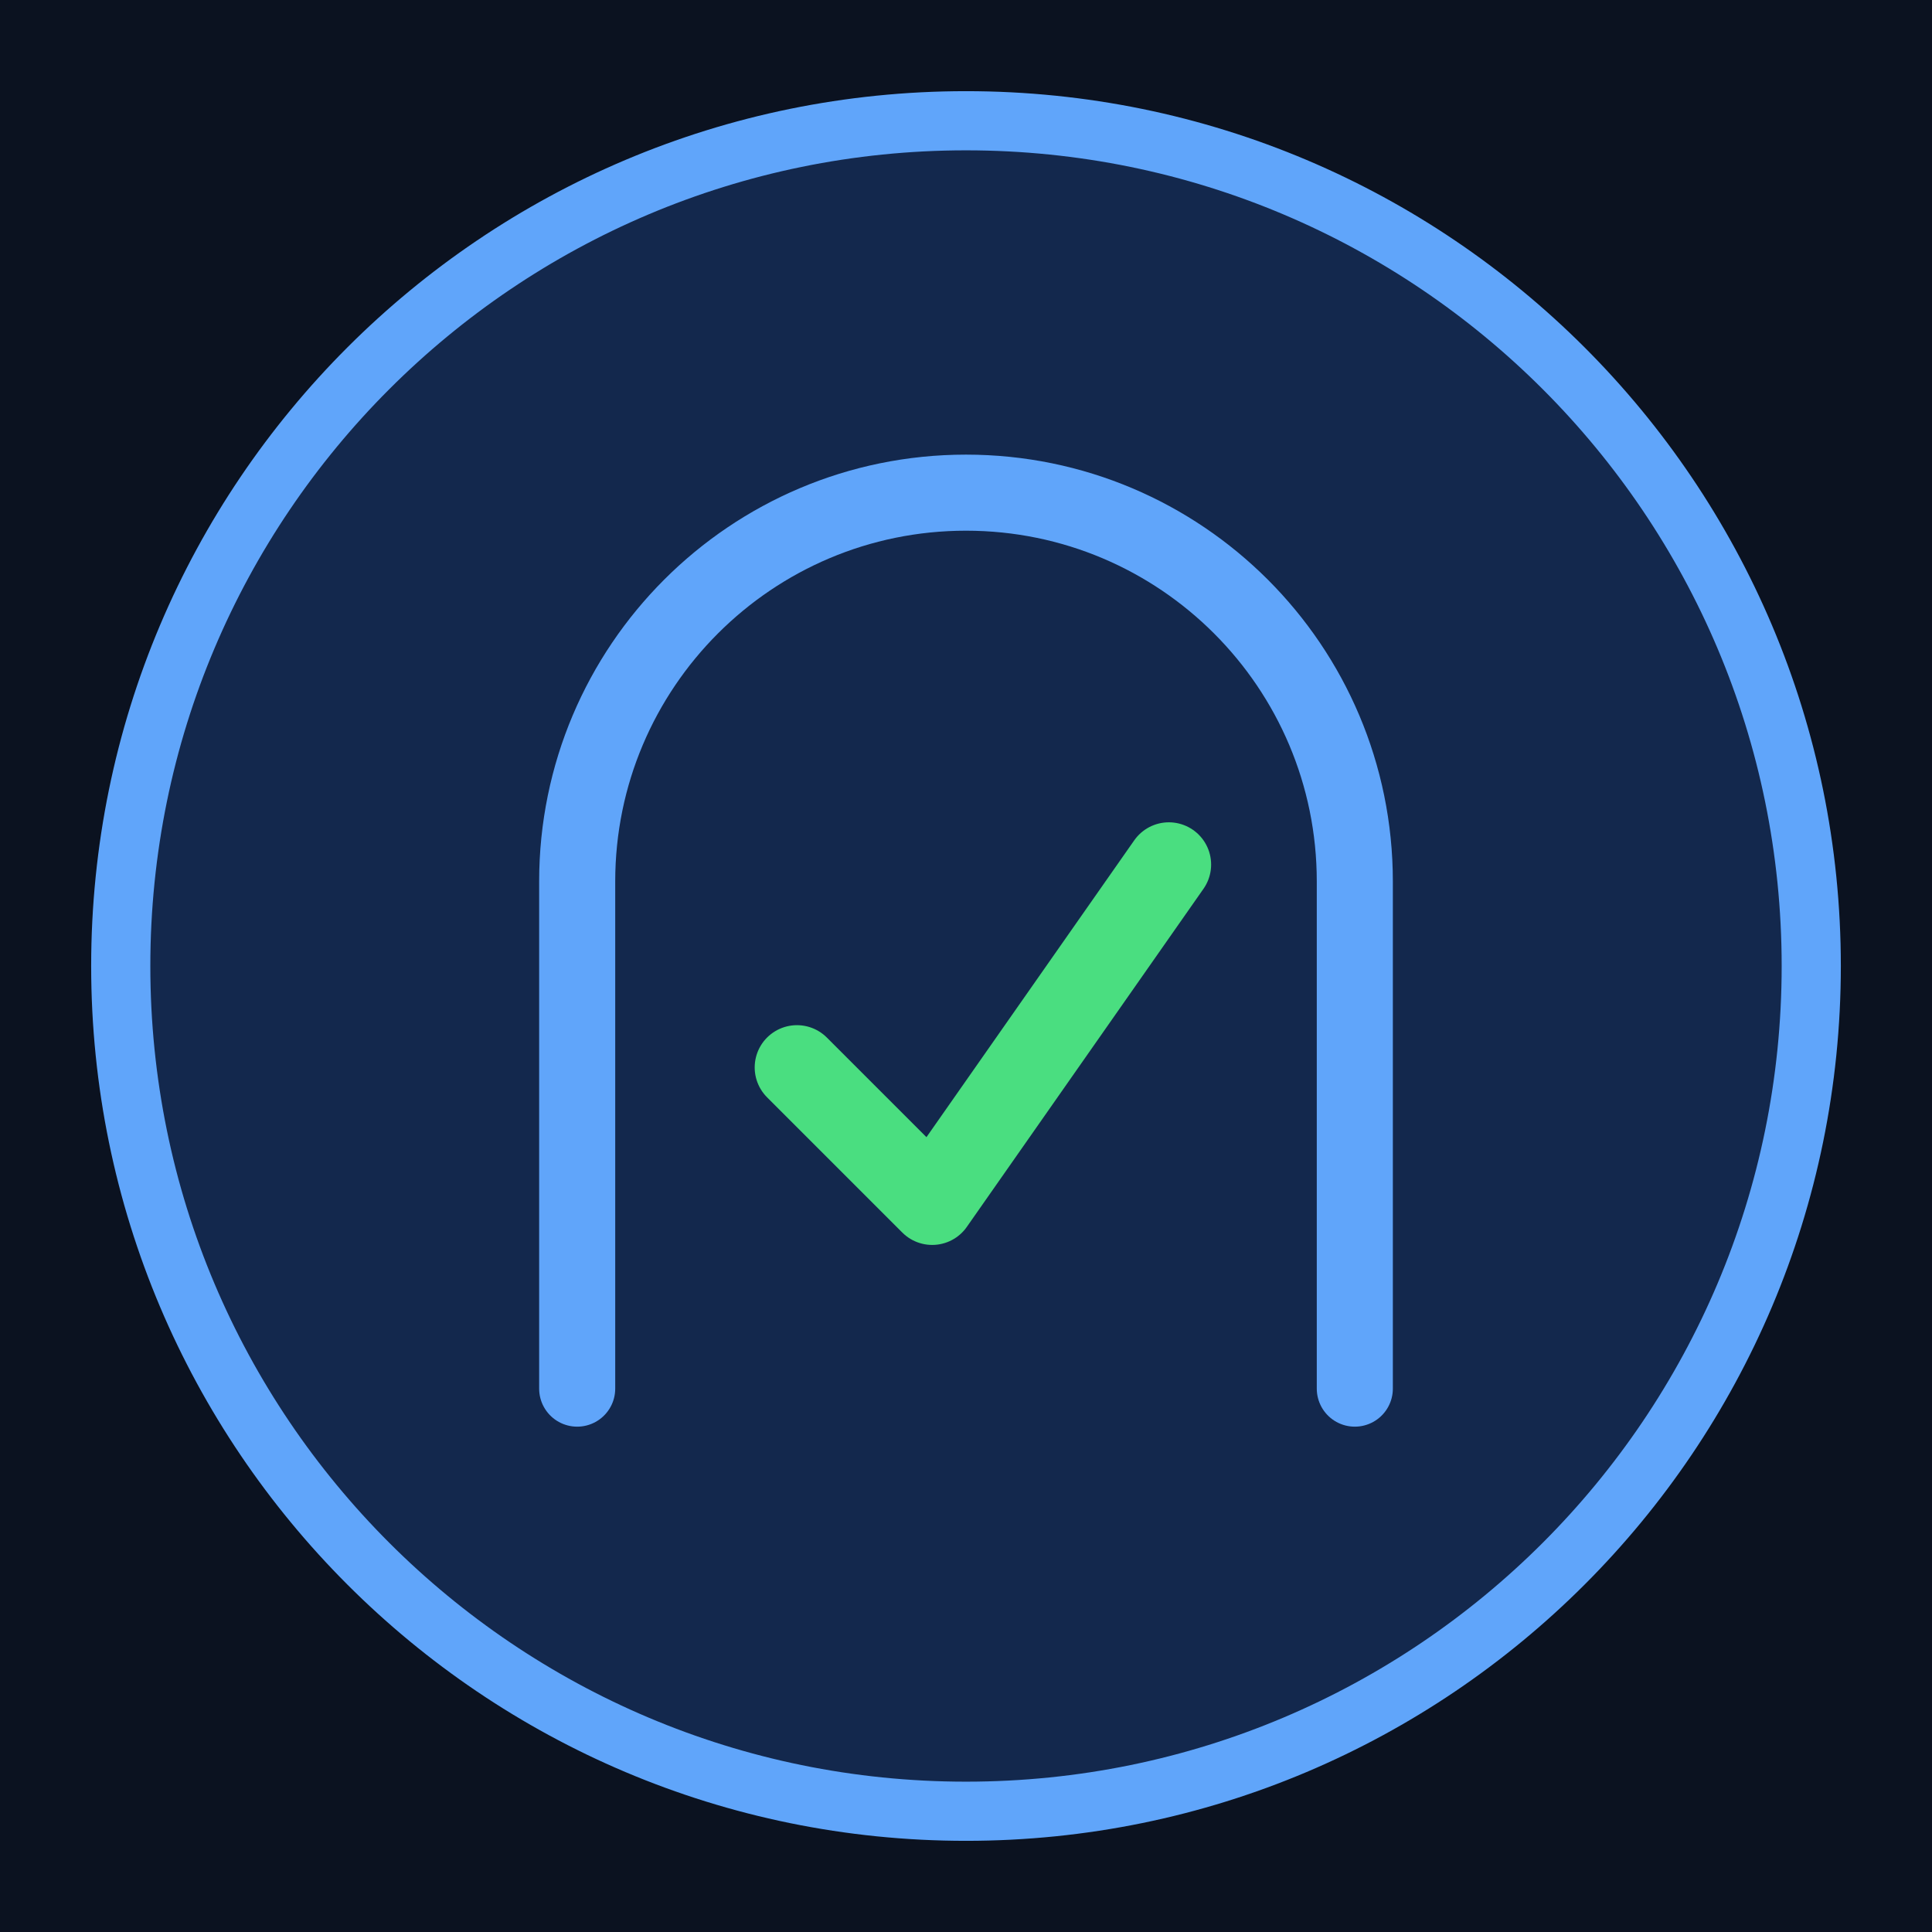
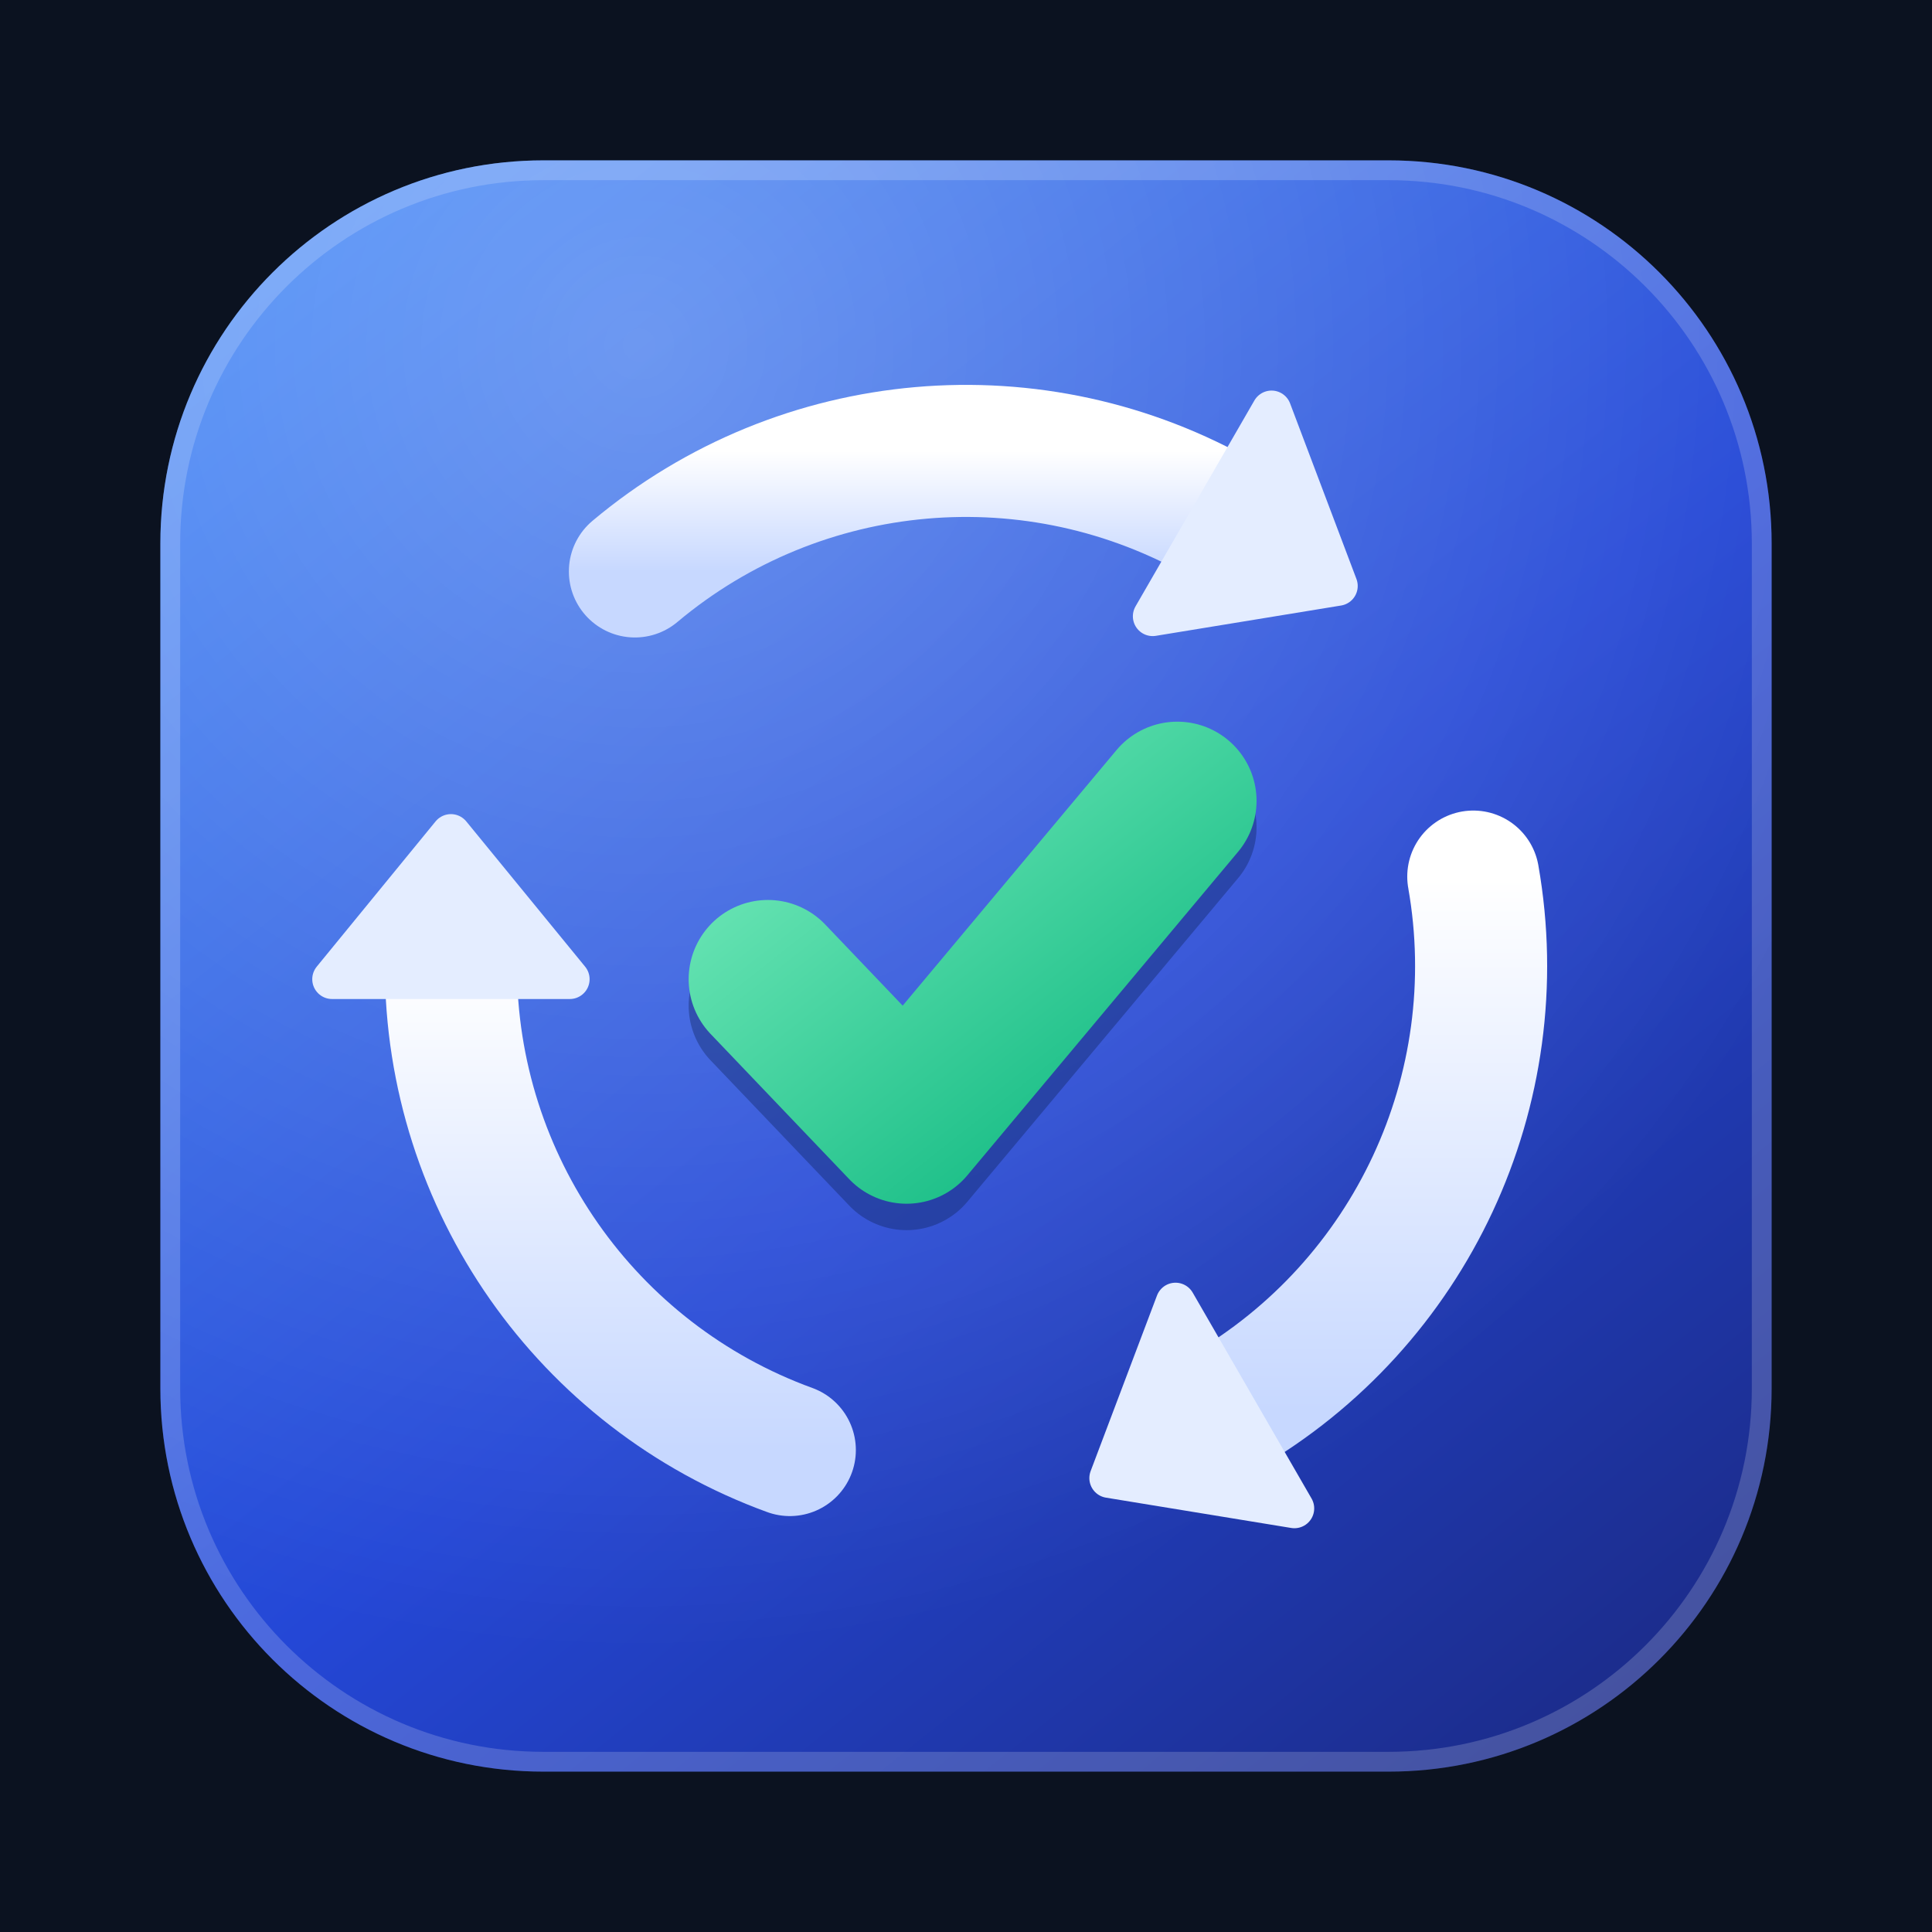
<svg xmlns="http://www.w3.org/2000/svg" viewBox="0 0 256 256" width="256" height="256" font-family="system-ui, -apple-system, 'Segoe UI', Roboto, 'Helvetica Neue', Arial, sans-serif" role="img" aria-label="Logo do aidlc-harness">
  <rect width="256" height="256" fill="#0b1220" />
-   <g>
-     <circle cx="128" cy="128" r="112" fill="#13284d" stroke="#60a5fa" stroke-width="7.84" />
-     <path d="M76.48 184 L76.48 116.8 A51.52 51.52 0 0 1 179.52 116.8 L179.52 184" fill="none" stroke="#60a5fa" stroke-width="10.08" stroke-linecap="round" stroke-linejoin="round" />
-     <path d="M105.6 141.44 L123.52 159.36 L154.88 114.56" fill="none" stroke="#4ade80" stroke-width="11.2" stroke-linecap="round" stroke-linejoin="round" />
+   <g transform="translate(16 16) scale(0.875)">
+     <defs>
+       <linearGradient id="mk-fundo" x1="0.1" y1="0" x2="0.9" y2="1">
+         <stop offset="0" stop-color="#3b82f6" />
+         <stop offset="0.55" stop-color="#2447d6" />
+         <stop offset="1" stop-color="#1b2a86" />
+       </linearGradient>
+       <linearGradient id="mk-anel" x1="0" y1="0" x2="0" y2="1">
+         <stop offset="0" stop-color="#ffffff" />
+         <stop offset="1" stop-color="#c7d8ff" />
+       </linearGradient>
+       <linearGradient id="mk-ok" x1="0" y1="0" x2="1" y2="1">
+         <stop offset="0" stop-color="#6ee7b7" />
+         <stop offset="1" stop-color="#10b981" />
+       </linearGradient>
+       <radialGradient id="mk-luz" cx="0.3" cy="0.12" r="0.8">
+         <stop offset="0" stop-color="#ffffff" stop-opacity="0.28" />
+         <stop offset="1" stop-color="#ffffff" stop-opacity="0" />
+       </radialGradient>
+     </defs>
+     <rect x="6" y="6" width="244" height="244" rx="58" fill="url(#mk-fundo)" />
+     <rect x="6" y="6" width="244" height="244" rx="58" fill="url(#mk-luz)" />
+     <rect x="7.5" y="7.5" width="241" height="241" rx="56.5" fill="none" stroke="#ffffff" stroke-opacity="0.18" stroke-width="3" />
+     <path d="M77.86 68.25 A78 78 0 0 1 167.00 60.45" fill="none" stroke="url(#mk-anel)" stroke-width="20" stroke-linecap="round" />
+     <path d="M184.32 70.45 L174.27 43.86 L156.27 75.04 Z" fill="#e4edff" stroke="#e4edff" stroke-width="6" stroke-linejoin="round" />
+     <path d="M204.82 114.46 A78 78 0 0 1 167.00 195.55" fill="none" stroke="url(#mk-anel)" stroke-width="20" stroke-linecap="round" />
+     <path d="M149.68 205.55 L177.73 210.14 L159.73 178.96 Z" fill="#e4edff" stroke="#e4edff" stroke-width="6" stroke-linejoin="round" />
+     <path d="M101.32 201.30 A78 78 0 0 1 50.00 128.00" fill="none" stroke="url(#mk-anel)" stroke-width="20" stroke-linecap="round" />
+     <path d="M50.00 108.00 L32.00 130.00 L68.00 130.00 Z" fill="#e4edff" stroke="#e4edff" stroke-width="6" stroke-linejoin="round" />
+     <path d="M98 130 L119 152 L160 103" fill="none" stroke="#0b1f4d" stroke-opacity="0.35" stroke-width="24" stroke-linecap="round" stroke-linejoin="round" transform="translate(0 4)" />
+     <path d="M98 130 L119 152 L160 103" fill="none" stroke="url(#mk-ok)" stroke-width="24" stroke-linecap="round" stroke-linejoin="round" />
  </g>
</svg>
